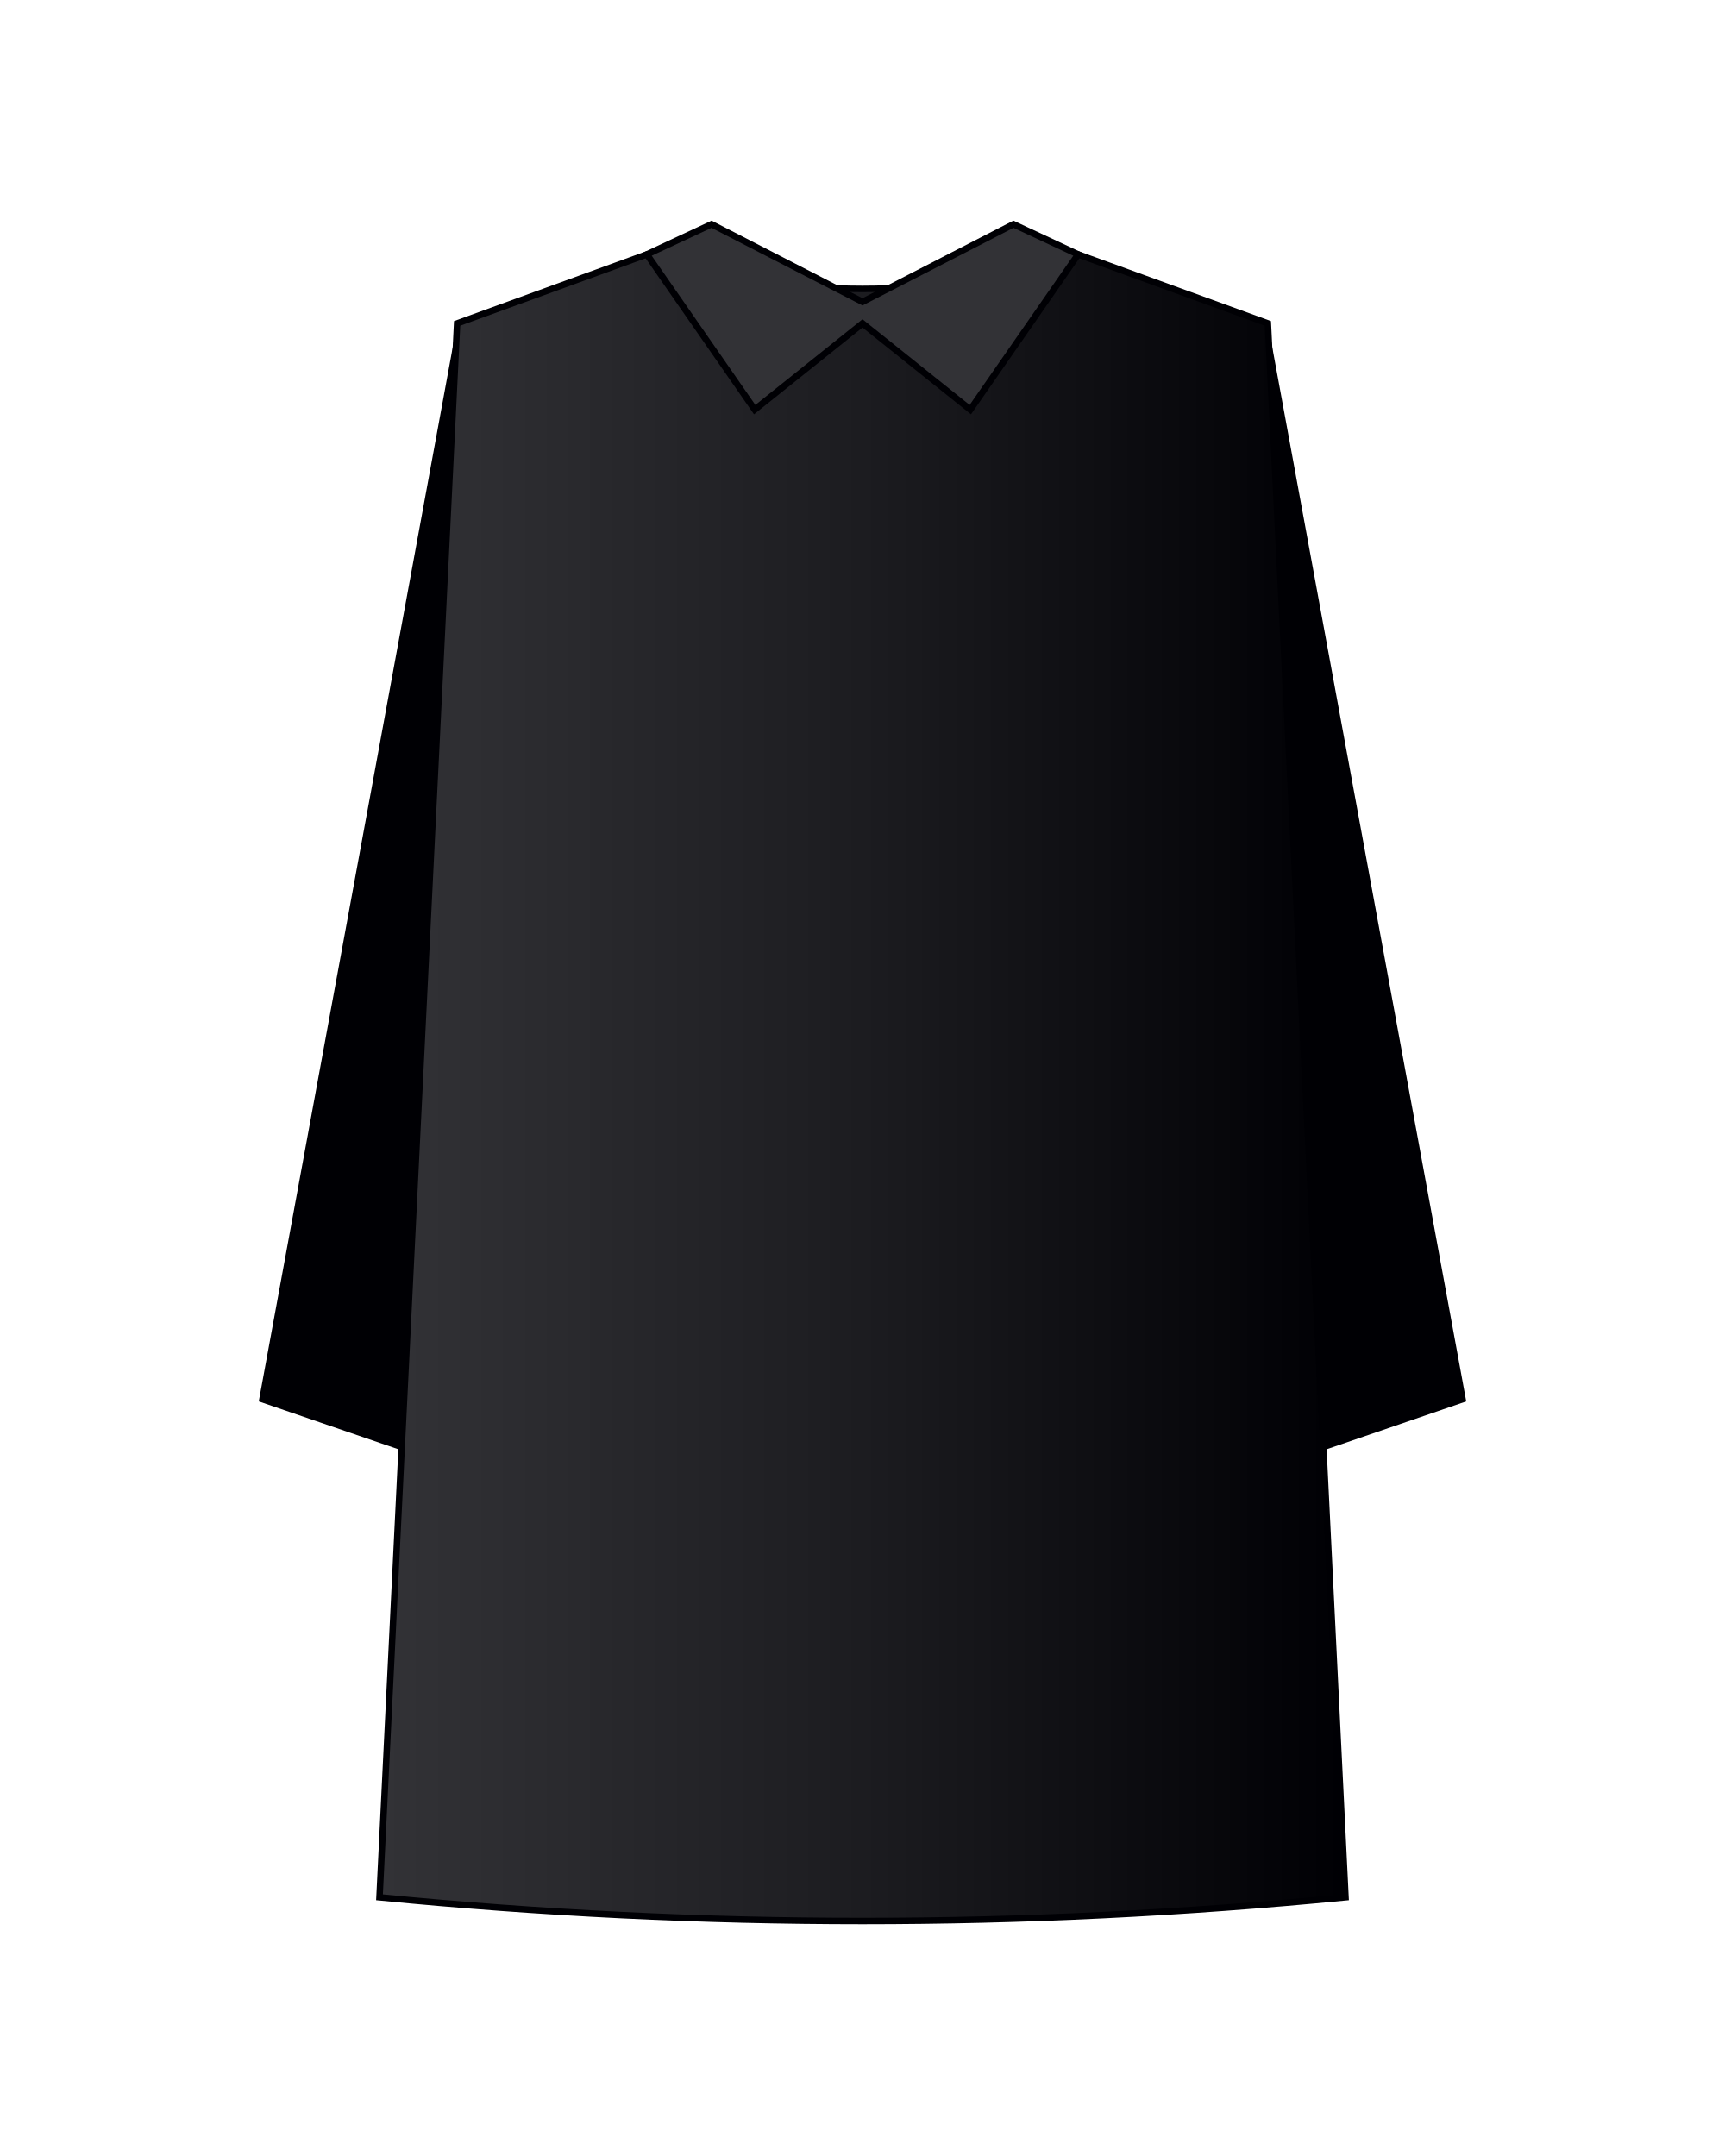
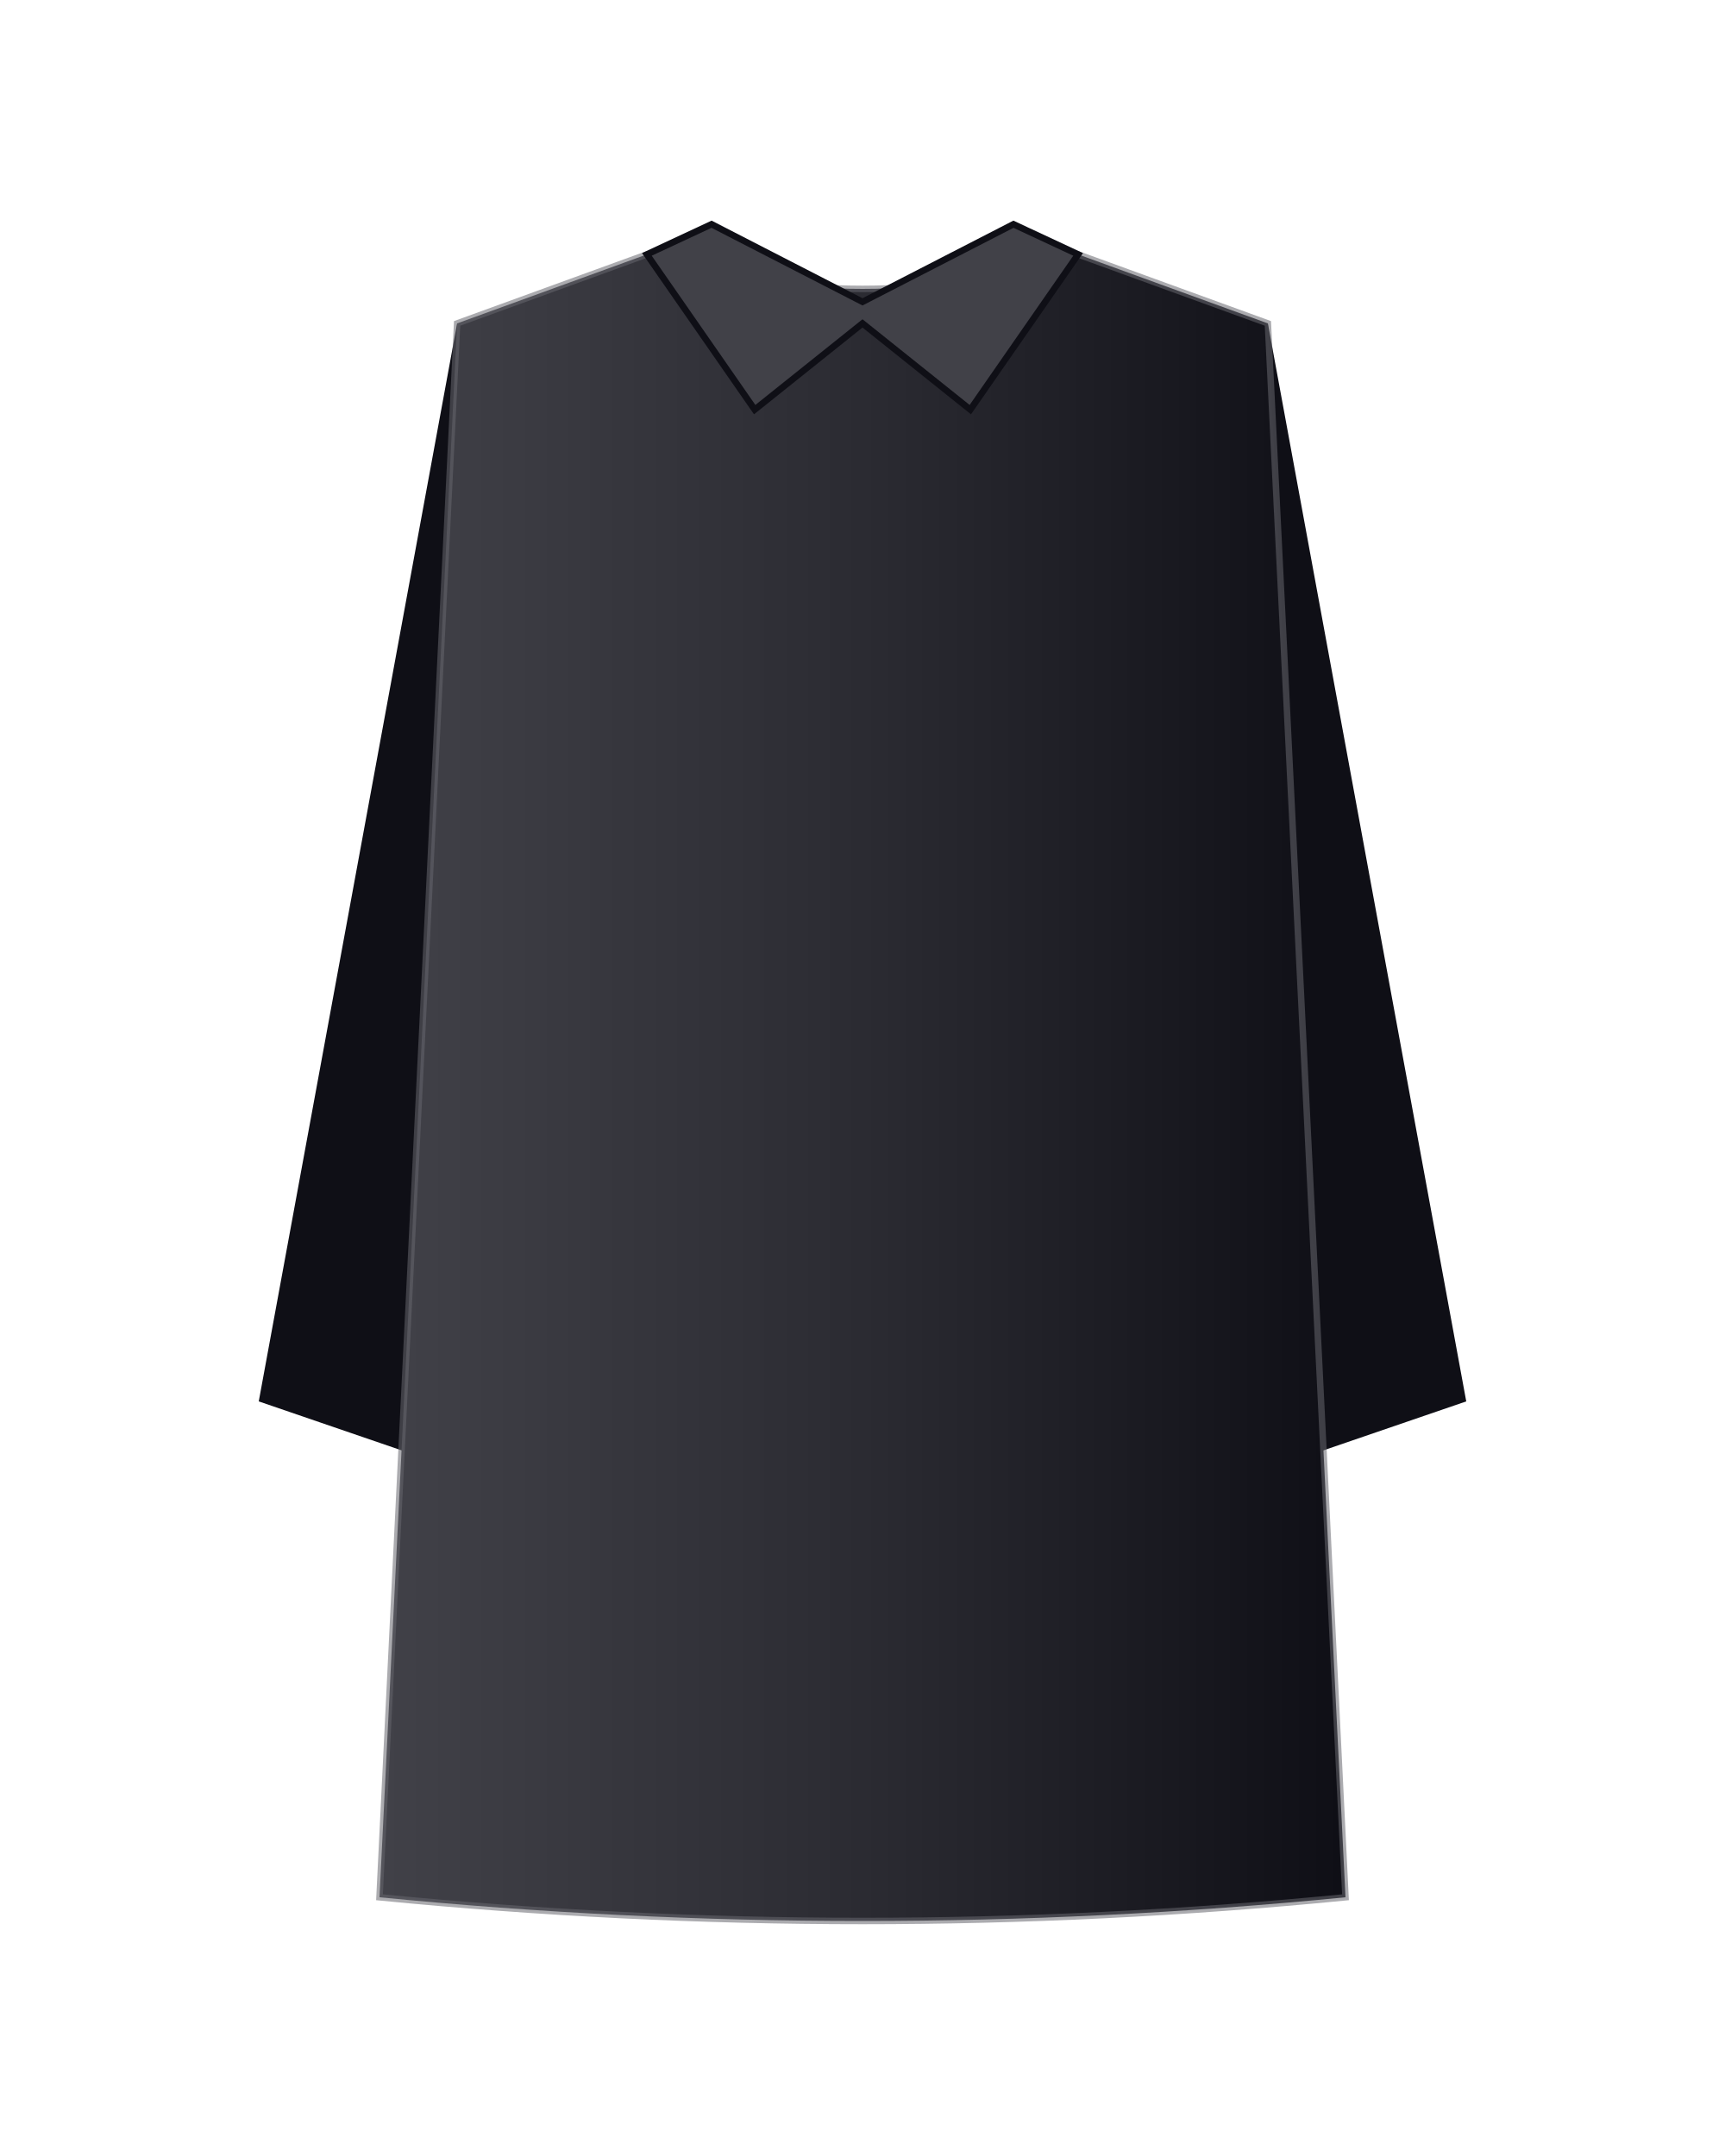
<svg xmlns="http://www.w3.org/2000/svg" viewBox="0 0 800 1000" width="800" height="1000">
  <defs>
    <linearGradient id="g" x1="0" x2="1">
-       <stop offset="0" stop-color="#323236" />
-       <stop offset=".5" stop-color="#1c1c20" />
-       <stop offset="1" stop-color="#000004" />
+       <stop offset="0" stop-color="#414148" />
+       <stop offset=".5" stop-color="#2b2b32" />
+       <stop offset="1" stop-color="#0f0f16" />
    </linearGradient>
  </defs>
-   <path d="M212 150 L120 650 L190 674 L262 300 Z" fill="#000004" />
-   <path d="M588 150 L680 650 L610 674 L538 300 Z" fill="#000004" />
-   <path d="M300 118 Q400 150 500 118 L588 150 L624 880 Q400 902 176 880 L212 150 Z" fill="url(#g)" stroke="#000004" stroke-width="3" />
-   <path d="M300 118 L350 190 L400 150 L450 190 L500 118 L470 104 L400 140 L330 104Z" fill="#323236" stroke="#000004" stroke-width="3" />
+   <path d="M212 150 L120 650 L190 674 L262 300 Z" fill="#0f0f16" />
+   <path d="M588 150 L680 650 L610 674 L538 300 Z" fill="#0f0f16" />
+   <path d="M300 118 Q400 150 500 118 L588 150 L624 880 Q400 902 176 880 L212 150 Z" fill="url(#g)" stroke="#67676e" stroke-opacity=".55" stroke-width="3" />
+   <path d="M300 118 L350 190 L400 150 L450 190 L500 118 L470 104 L400 140 L330 104Z" fill="#414148" stroke="#0f0f16" stroke-width="3" />
</svg>
